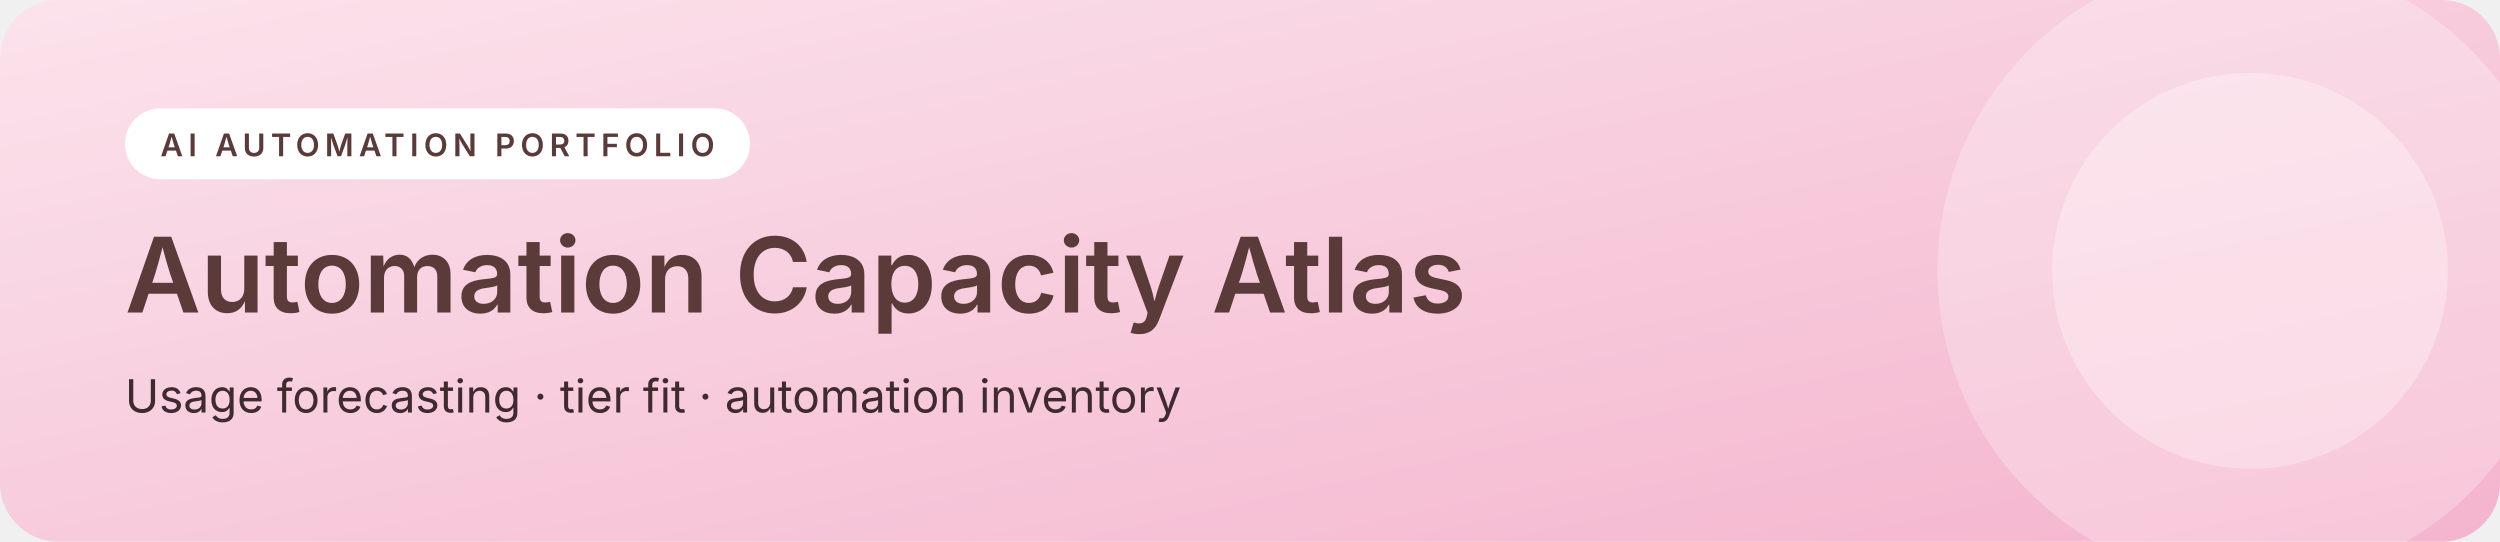
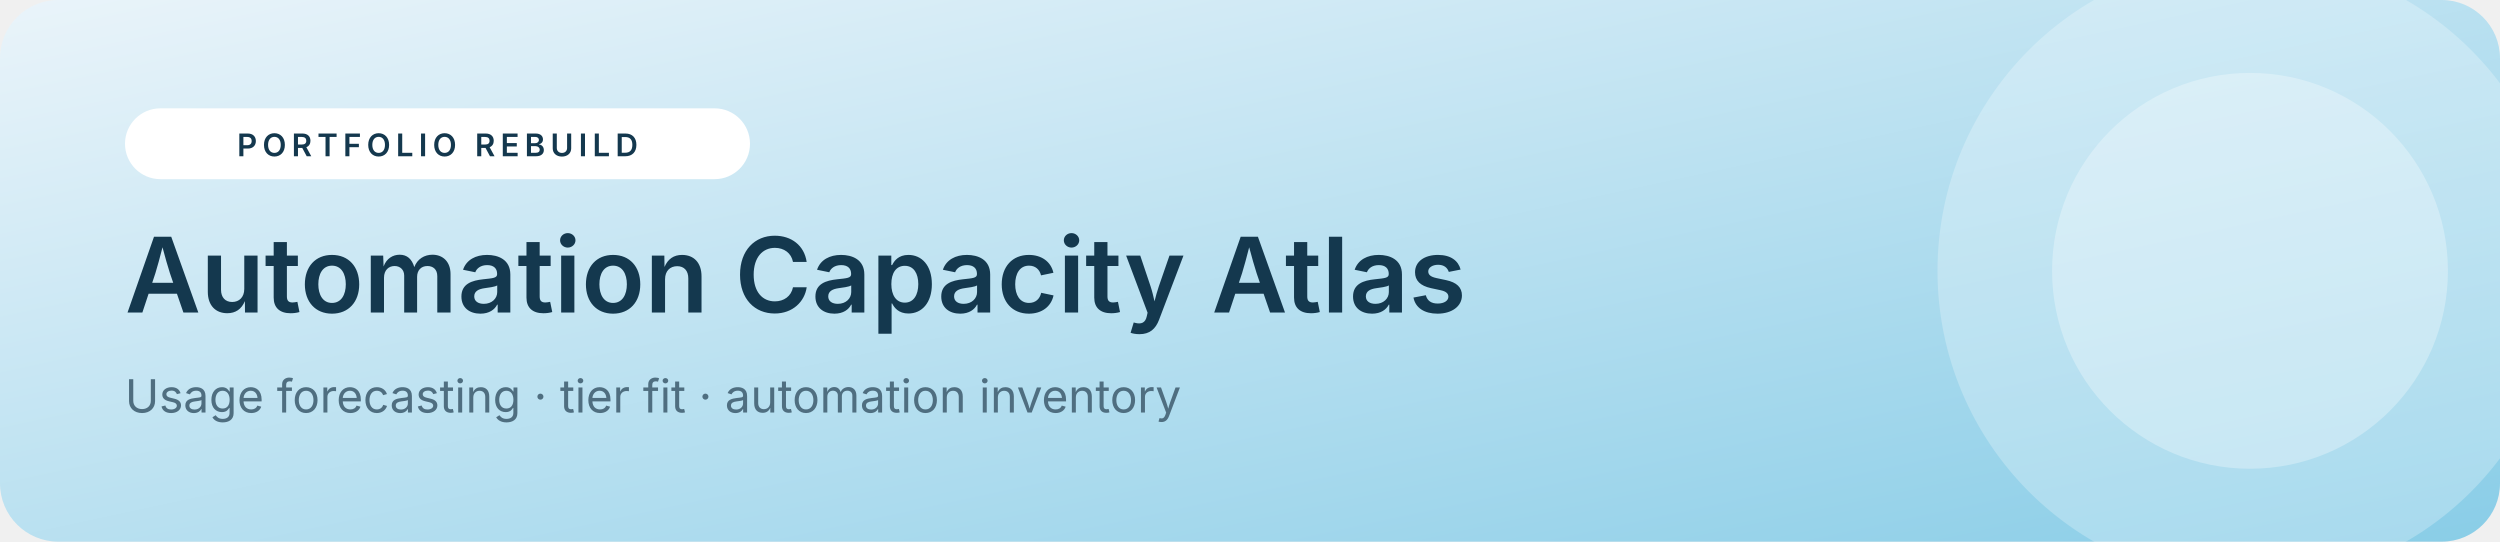
<svg xmlns="http://www.w3.org/2000/svg" width="1200" height="260" viewBox="0 0 1200 260">
  <defs>
    <linearGradient id="g" x1="0" y1="0" x2="1" y2="1">
-       <stop offset="0" stop-color="#FBE3EC" />
-       <stop offset="1" stop-color="#F4B4CD" />
+       <stop offset="0" stop-color="#EAF4FA" />
+       <stop offset="1" stop-color="#89CDE7" />
    </linearGradient>
  </defs>
  <rect width="1200" height="260" rx="28" fill="url(#g)" />
  <circle cx="1080" cy="130" r="150" fill="#FFFFFF" opacity="0.25" />
  <circle cx="1080" cy="130" r="95" fill="#FFFFFF" opacity="0.3" />
  <rect x="60" y="52" width="300" height="34" rx="17" fill="#FFFFFF" />
-   <text x="210" y="75" text-anchor="middle" font-family="Inter,'DM Sans',Arial,sans-serif" font-size="15" font-weight="600" letter-spacing="2.5" fill="#5B3A3A">AI AUTOMATION PORTFOLIO</text>
-   <text x="60" y="150" font-family="Inter,'DM Sans',Arial,sans-serif" font-size="50" font-weight="600" fill="#5B3A3A">Automation Capacity Atlas</text>
-   <text x="60" y="198" font-family="Inter,'DM Sans',Arial,sans-serif" font-size="22" fill="#3E2A2F">Usage forecasting · tier fit · automation inventory</text>
+   <text x="210" y="75" text-anchor="middle" font-family="Inter,'DM Sans',Arial,sans-serif" font-size="15" font-weight="600" letter-spacing="2.5" fill="#14384E">PORTFOLIO REBUILD</text>
+   <text x="60" y="150" font-family="Inter,'DM Sans',Arial,sans-serif" font-size="50" font-weight="600" fill="#14384E">Automation Capacity Atlas</text>
+   <text x="60" y="198" font-family="Inter,'DM Sans',Arial,sans-serif" font-size="22" fill="#4F6E80">Usage forecasting · tier fit · automation inventory</text>
</svg>
